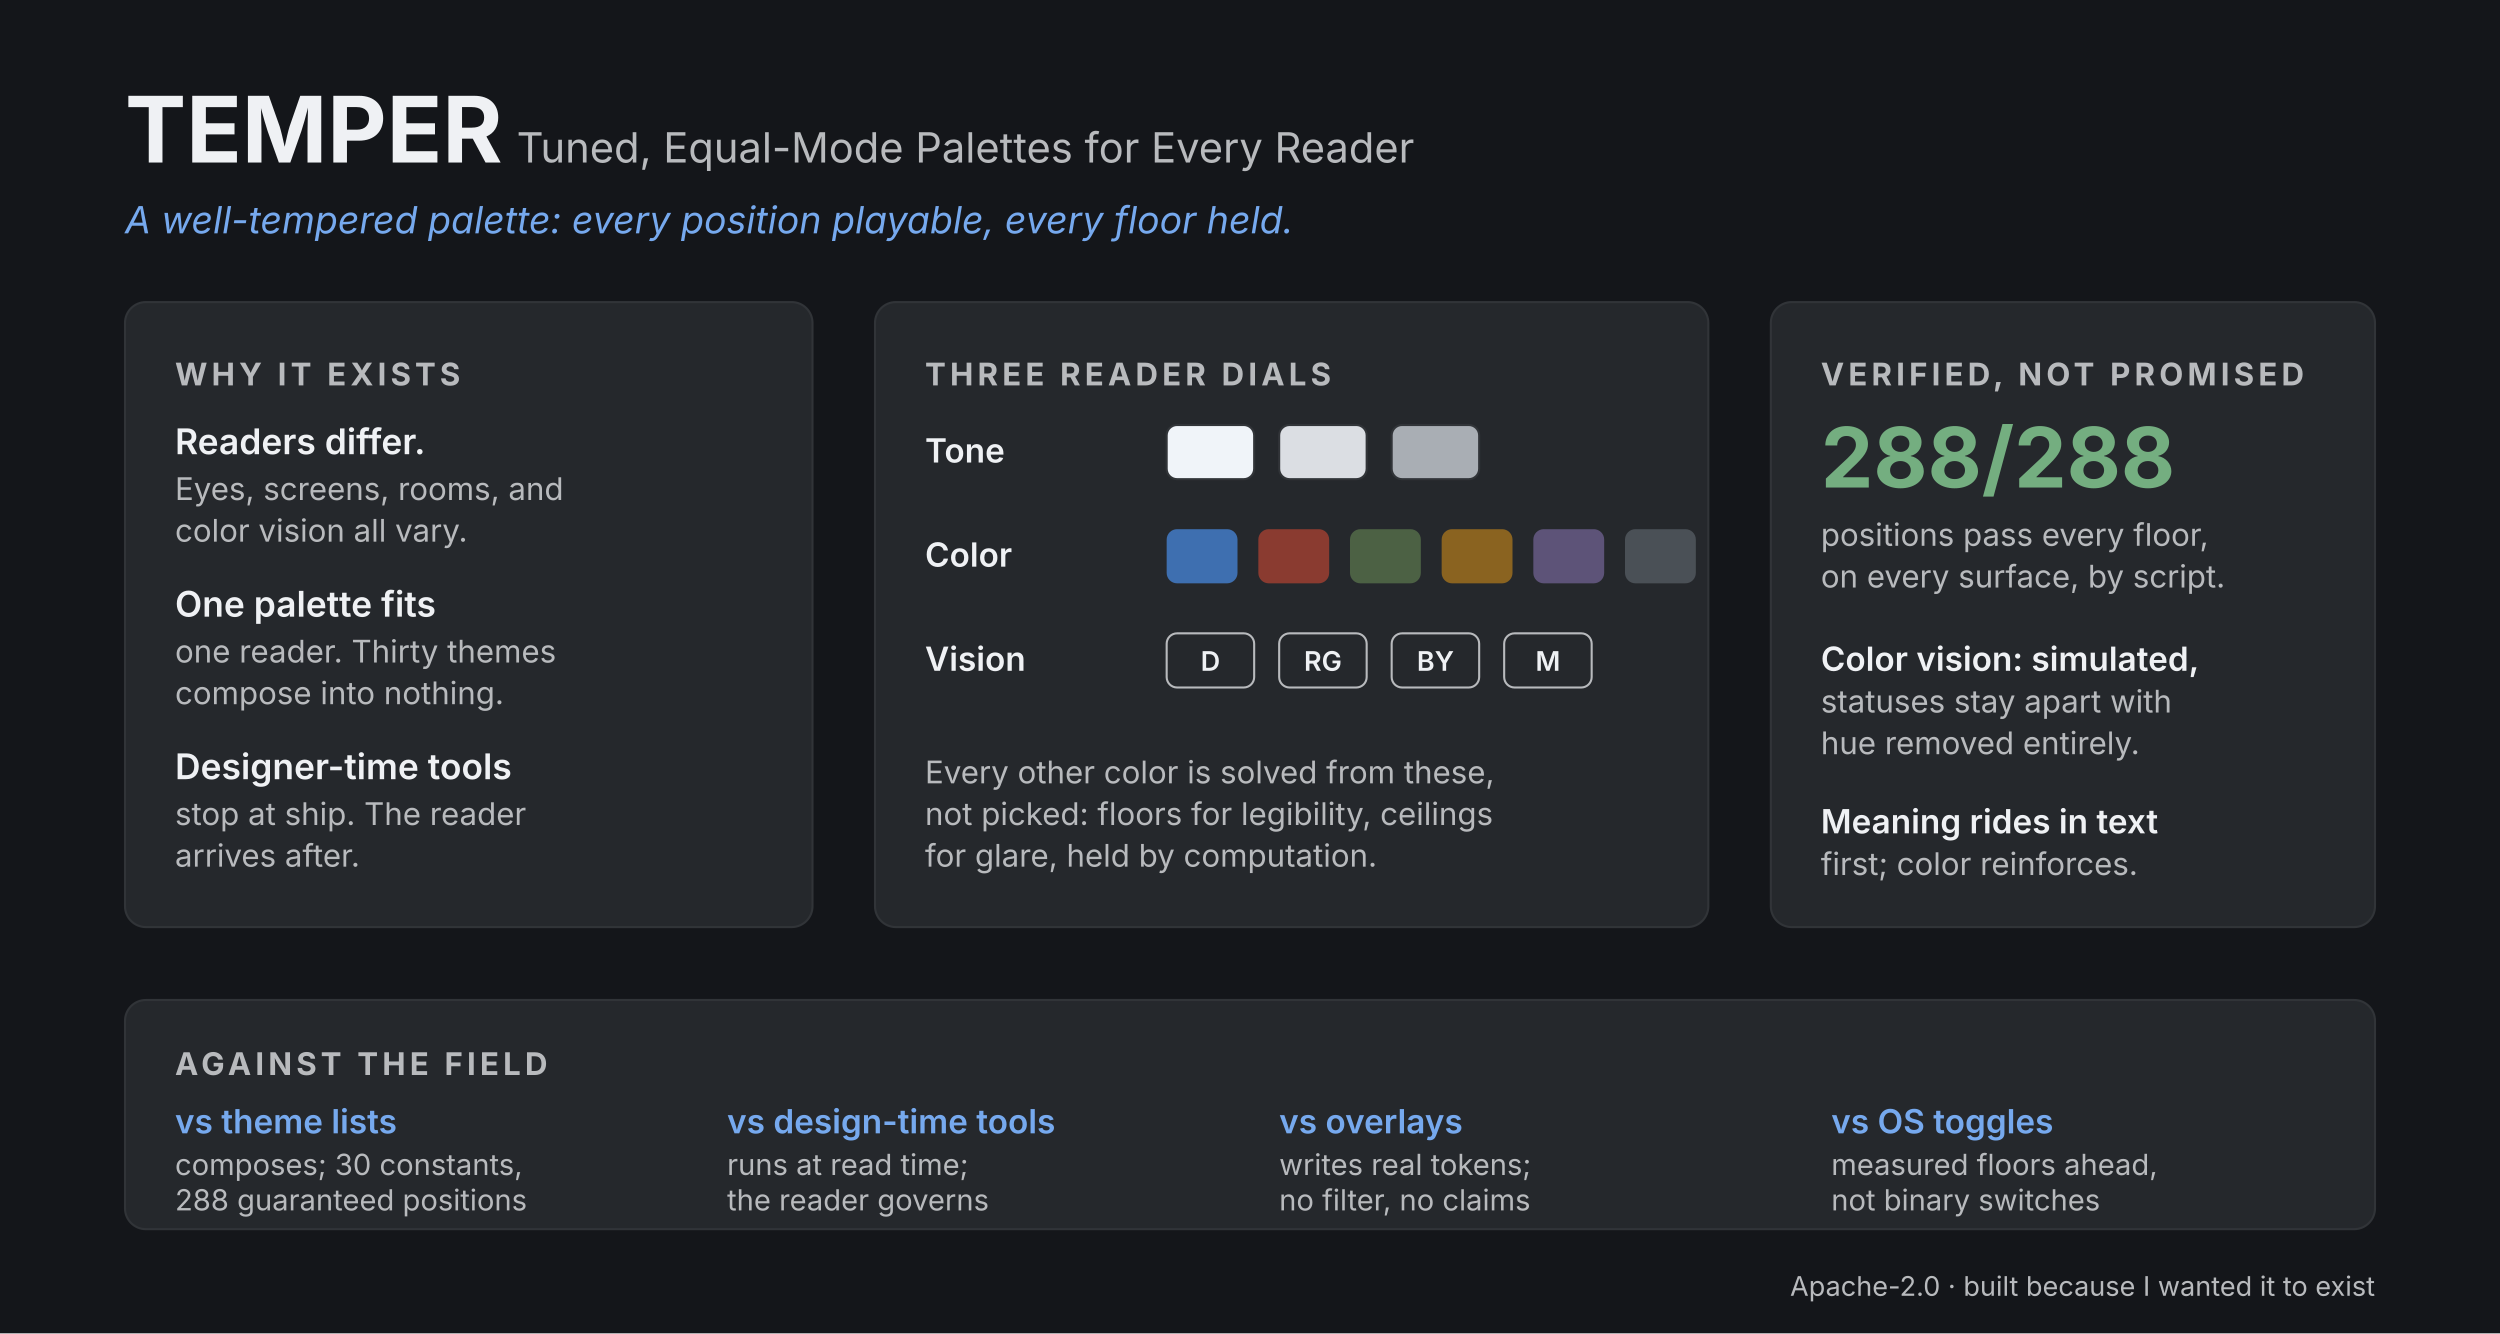
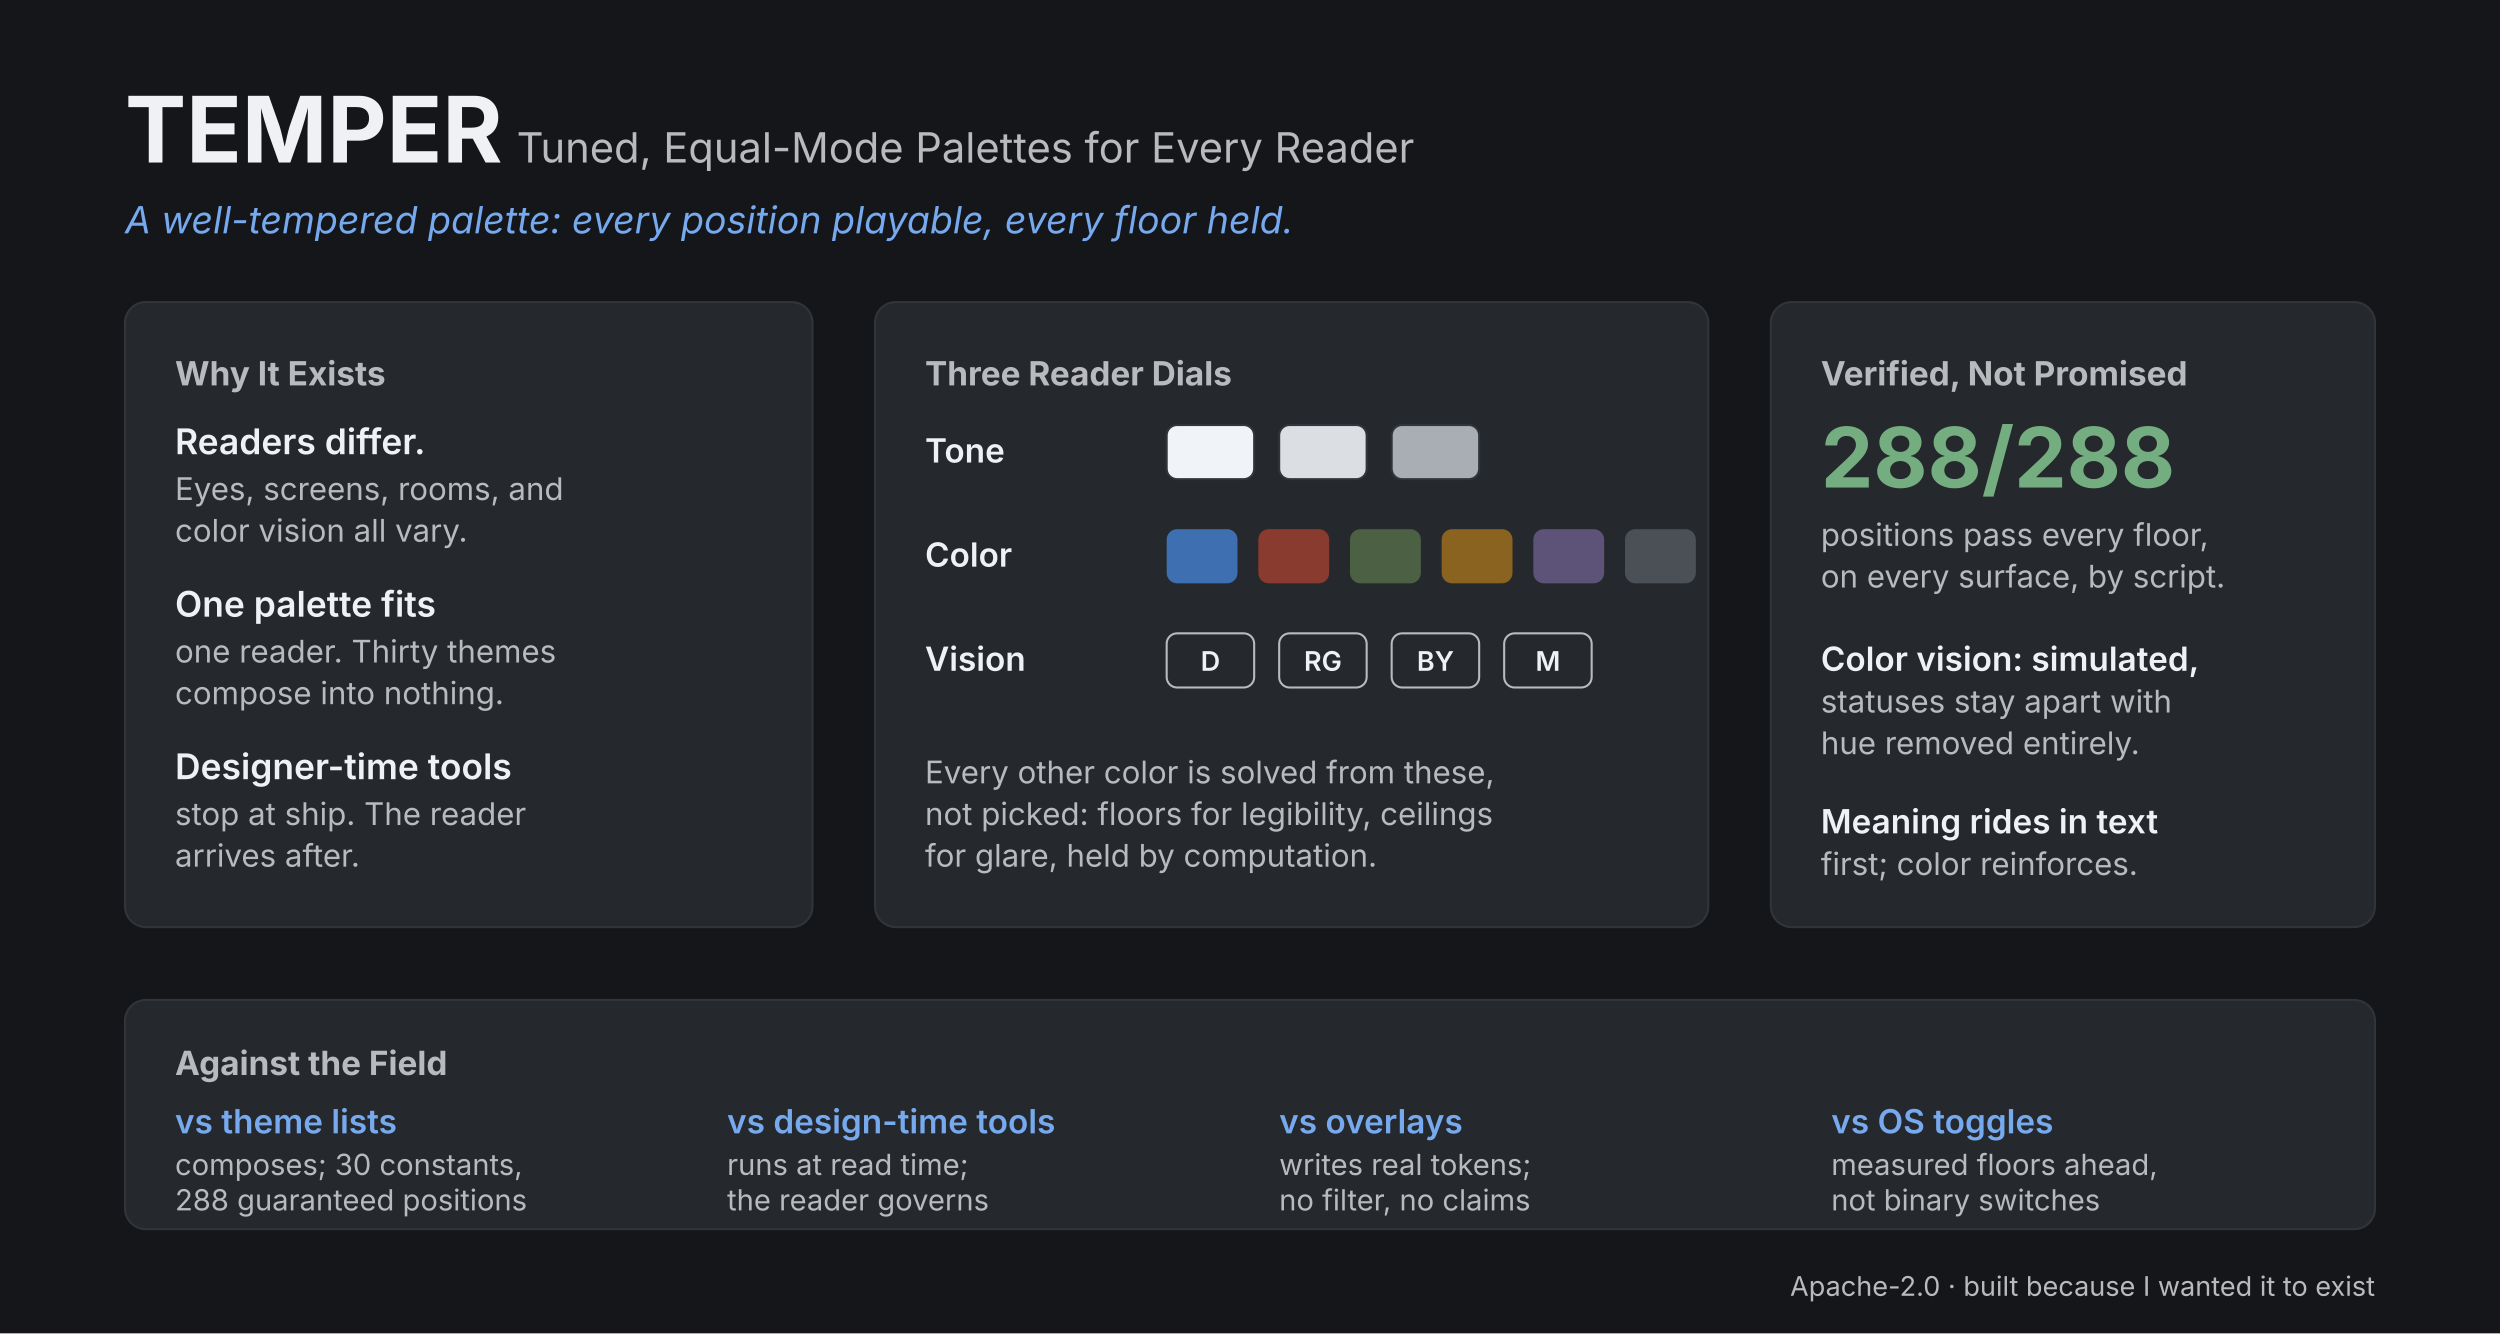
<svg xmlns="http://www.w3.org/2000/svg" width="1200" height="640" viewBox="0 0 1200 640" font-family="system-ui, -apple-system, sans-serif">
  <rect width="1200" height="640" fill="#14161A" />
  <text x="60" y="78" font-size="44" font-weight="700" fill="#EFF1F4">TEMPER</text>
  <text x="248" y="78" font-size="20" fill="#B8BABD">Tuned, Equal-Mode Palettes for Every Reader</text>
  <text x="60" y="112" font-size="18" font-style="italic" fill="#76A9EE">A well-tempered palette: every position playable, every floor held.</text>
  <rect x="60" y="145" width="330" height="300" rx="10" fill="#25282C" stroke="#313438" />
-   <text x="84" y="185" font-size="15" font-weight="700" letter-spacing="2" fill="#B8BABD">WHY IT EXISTS</text>
+   <text x="84" y="185" font-size="16" font-weight="700" fill="#B8BABD">Why It Exists</text>
  <text x="84" y="218" font-size="17" font-weight="600" fill="#EFF1F4">Readers differ.</text>
  <text x="84" y="240" font-size="15" fill="#B8BABD">Eyes, screens, rooms, and</text>
  <text x="84" y="260" font-size="15" fill="#B8BABD">color vision all vary.</text>
  <text x="84" y="296" font-size="17" font-weight="600" fill="#EFF1F4">One palette fits</text>
  <text x="84" y="318" font-size="15" fill="#B8BABD">one reader. Thirty themes</text>
  <text x="84" y="338" font-size="15" fill="#B8BABD">compose into nothing.</text>
  <text x="84" y="374" font-size="17" font-weight="600" fill="#EFF1F4">Designer-time tools</text>
  <text x="84" y="396" font-size="15" fill="#B8BABD">stop at ship. The reader</text>
  <text x="84" y="416" font-size="15" fill="#B8BABD">arrives after.</text>
  <rect x="420" y="145" width="400" height="300" rx="10" fill="#25282C" stroke="#313438" />
-   <text x="444" y="185" font-size="15" font-weight="700" letter-spacing="2" fill="#B8BABD">THREE READER DIALS</text>
+   <text x="444" y="185" font-size="16" font-weight="700" fill="#B8BABD">Three Reader Dials</text>
  <text x="444" y="222" font-size="16" font-weight="600" fill="#EFF1F4">Tone</text>
  <rect x="560" y="204" width="42" height="26" rx="5" fill="#F0F4F9" stroke="#313438" />
  <rect x="614" y="204" width="42" height="26" rx="5" fill="#DBDEE3" stroke="#313438" />
  <rect x="668" y="204" width="42" height="26" rx="5" fill="#A9AEB4" stroke="#313438" />
  <text x="444" y="272" font-size="16" font-weight="600" fill="#EFF1F4">Color</text>
  <rect x="560" y="254" width="34" height="26" rx="5" fill="#3E6FB0" />
  <rect x="604" y="254" width="34" height="26" rx="5" fill="#8A3B30" />
  <rect x="648" y="254" width="34" height="26" rx="5" fill="#4C6144" />
  <rect x="692" y="254" width="34" height="26" rx="5" fill="#8A6320" />
  <rect x="736" y="254" width="34" height="26" rx="5" fill="#5D5378" />
  <rect x="780" y="254" width="34" height="26" rx="5" fill="#4A5056" />
  <text x="444" y="322" font-size="16" font-weight="600" fill="#EFF1F4">Vision</text>
  <rect x="560" y="304" width="42" height="26" rx="5" fill="none" stroke="#B8BABD" />
  <text x="581" y="322" font-size="13" font-weight="600" fill="#EFF1F4" text-anchor="middle">D</text>
  <rect x="614" y="304" width="42" height="26" rx="5" fill="none" stroke="#B8BABD" />
  <text x="635" y="322" font-size="13" font-weight="600" fill="#EFF1F4" text-anchor="middle">RG</text>
  <rect x="668" y="304" width="42" height="26" rx="5" fill="none" stroke="#B8BABD" />
  <text x="689" y="322" font-size="13" font-weight="600" fill="#EFF1F4" text-anchor="middle">BY</text>
  <rect x="722" y="304" width="42" height="26" rx="5" fill="none" stroke="#B8BABD" />
  <text x="743" y="322" font-size="13" font-weight="600" fill="#EFF1F4" text-anchor="middle">M</text>
  <text x="444" y="376" font-size="15" fill="#B8BABD">Every other color is solved from these,</text>
  <text x="444" y="396" font-size="15" fill="#B8BABD">not picked: floors for legibility, ceilings</text>
  <text x="444" y="416" font-size="15" fill="#B8BABD">for glare, held by computation.</text>
  <rect x="850" y="145" width="290" height="300" rx="10" fill="#25282C" stroke="#313438" />
-   <text x="874" y="185" font-size="15" font-weight="700" letter-spacing="2" fill="#B8BABD">VERIFIED, NOT PROMISED</text>
+   <text x="874" y="185" font-size="16" font-weight="700" fill="#B8BABD">Verified, Not Promised</text>
  <text x="874" y="234" font-size="40" font-weight="700" fill="#74AE80">288/288</text>
  <text x="874" y="262" font-size="15" fill="#B8BABD">positions pass every floor,</text>
  <text x="874" y="282" font-size="15" fill="#B8BABD">on every surface, by script.</text>
  <text x="874" y="322" font-size="16" font-weight="600" fill="#EFF1F4">Color vision: simulated,</text>
  <text x="874" y="342" font-size="15" fill="#B8BABD">statuses stay apart with</text>
  <text x="874" y="362" font-size="15" fill="#B8BABD">hue removed entirely.</text>
  <text x="874" y="400" font-size="16" font-weight="600" fill="#EFF1F4">Meaning rides in text</text>
  <text x="874" y="420" font-size="15" fill="#B8BABD">first; color reinforces.</text>
  <rect x="60" y="480" width="1080" height="110" rx="10" fill="#25282C" stroke="#313438" />
-   <text x="84" y="516" font-size="15" font-weight="700" letter-spacing="2" fill="#B8BABD">AGAINST THE FIELD</text>
+   <text x="84" y="516" font-size="16" font-weight="700" fill="#B8BABD">Against the Field</text>
  <text x="84" y="544" font-size="16" font-weight="600" fill="#76A9EE">vs theme lists</text>
  <text x="84" y="564" font-size="14" fill="#B8BABD">composes; 30 constants,</text>
  <text x="84" y="581" font-size="14" fill="#B8BABD">288 guaranteed positions</text>
  <text x="349" y="544" font-size="16" font-weight="600" fill="#76A9EE">vs design-time tools</text>
  <text x="349" y="564" font-size="14" fill="#B8BABD">runs at read time;</text>
  <text x="349" y="581" font-size="14" fill="#B8BABD">the reader governs</text>
  <text x="614" y="544" font-size="16" font-weight="600" fill="#76A9EE">vs overlays</text>
  <text x="614" y="564" font-size="14" fill="#B8BABD">writes real tokens;</text>
  <text x="614" y="581" font-size="14" fill="#B8BABD">no filter, no claims</text>
  <text x="879" y="544" font-size="16" font-weight="600" fill="#76A9EE">vs OS toggles</text>
  <text x="879" y="564" font-size="14" fill="#B8BABD">measured floors ahead,</text>
  <text x="879" y="581" font-size="14" fill="#B8BABD">not binary switches</text>
  <text x="1140" y="622" font-size="13" fill="#B8BABD" text-anchor="end">Apache-2.0 · built because I wanted it to exist</text>
</svg>
